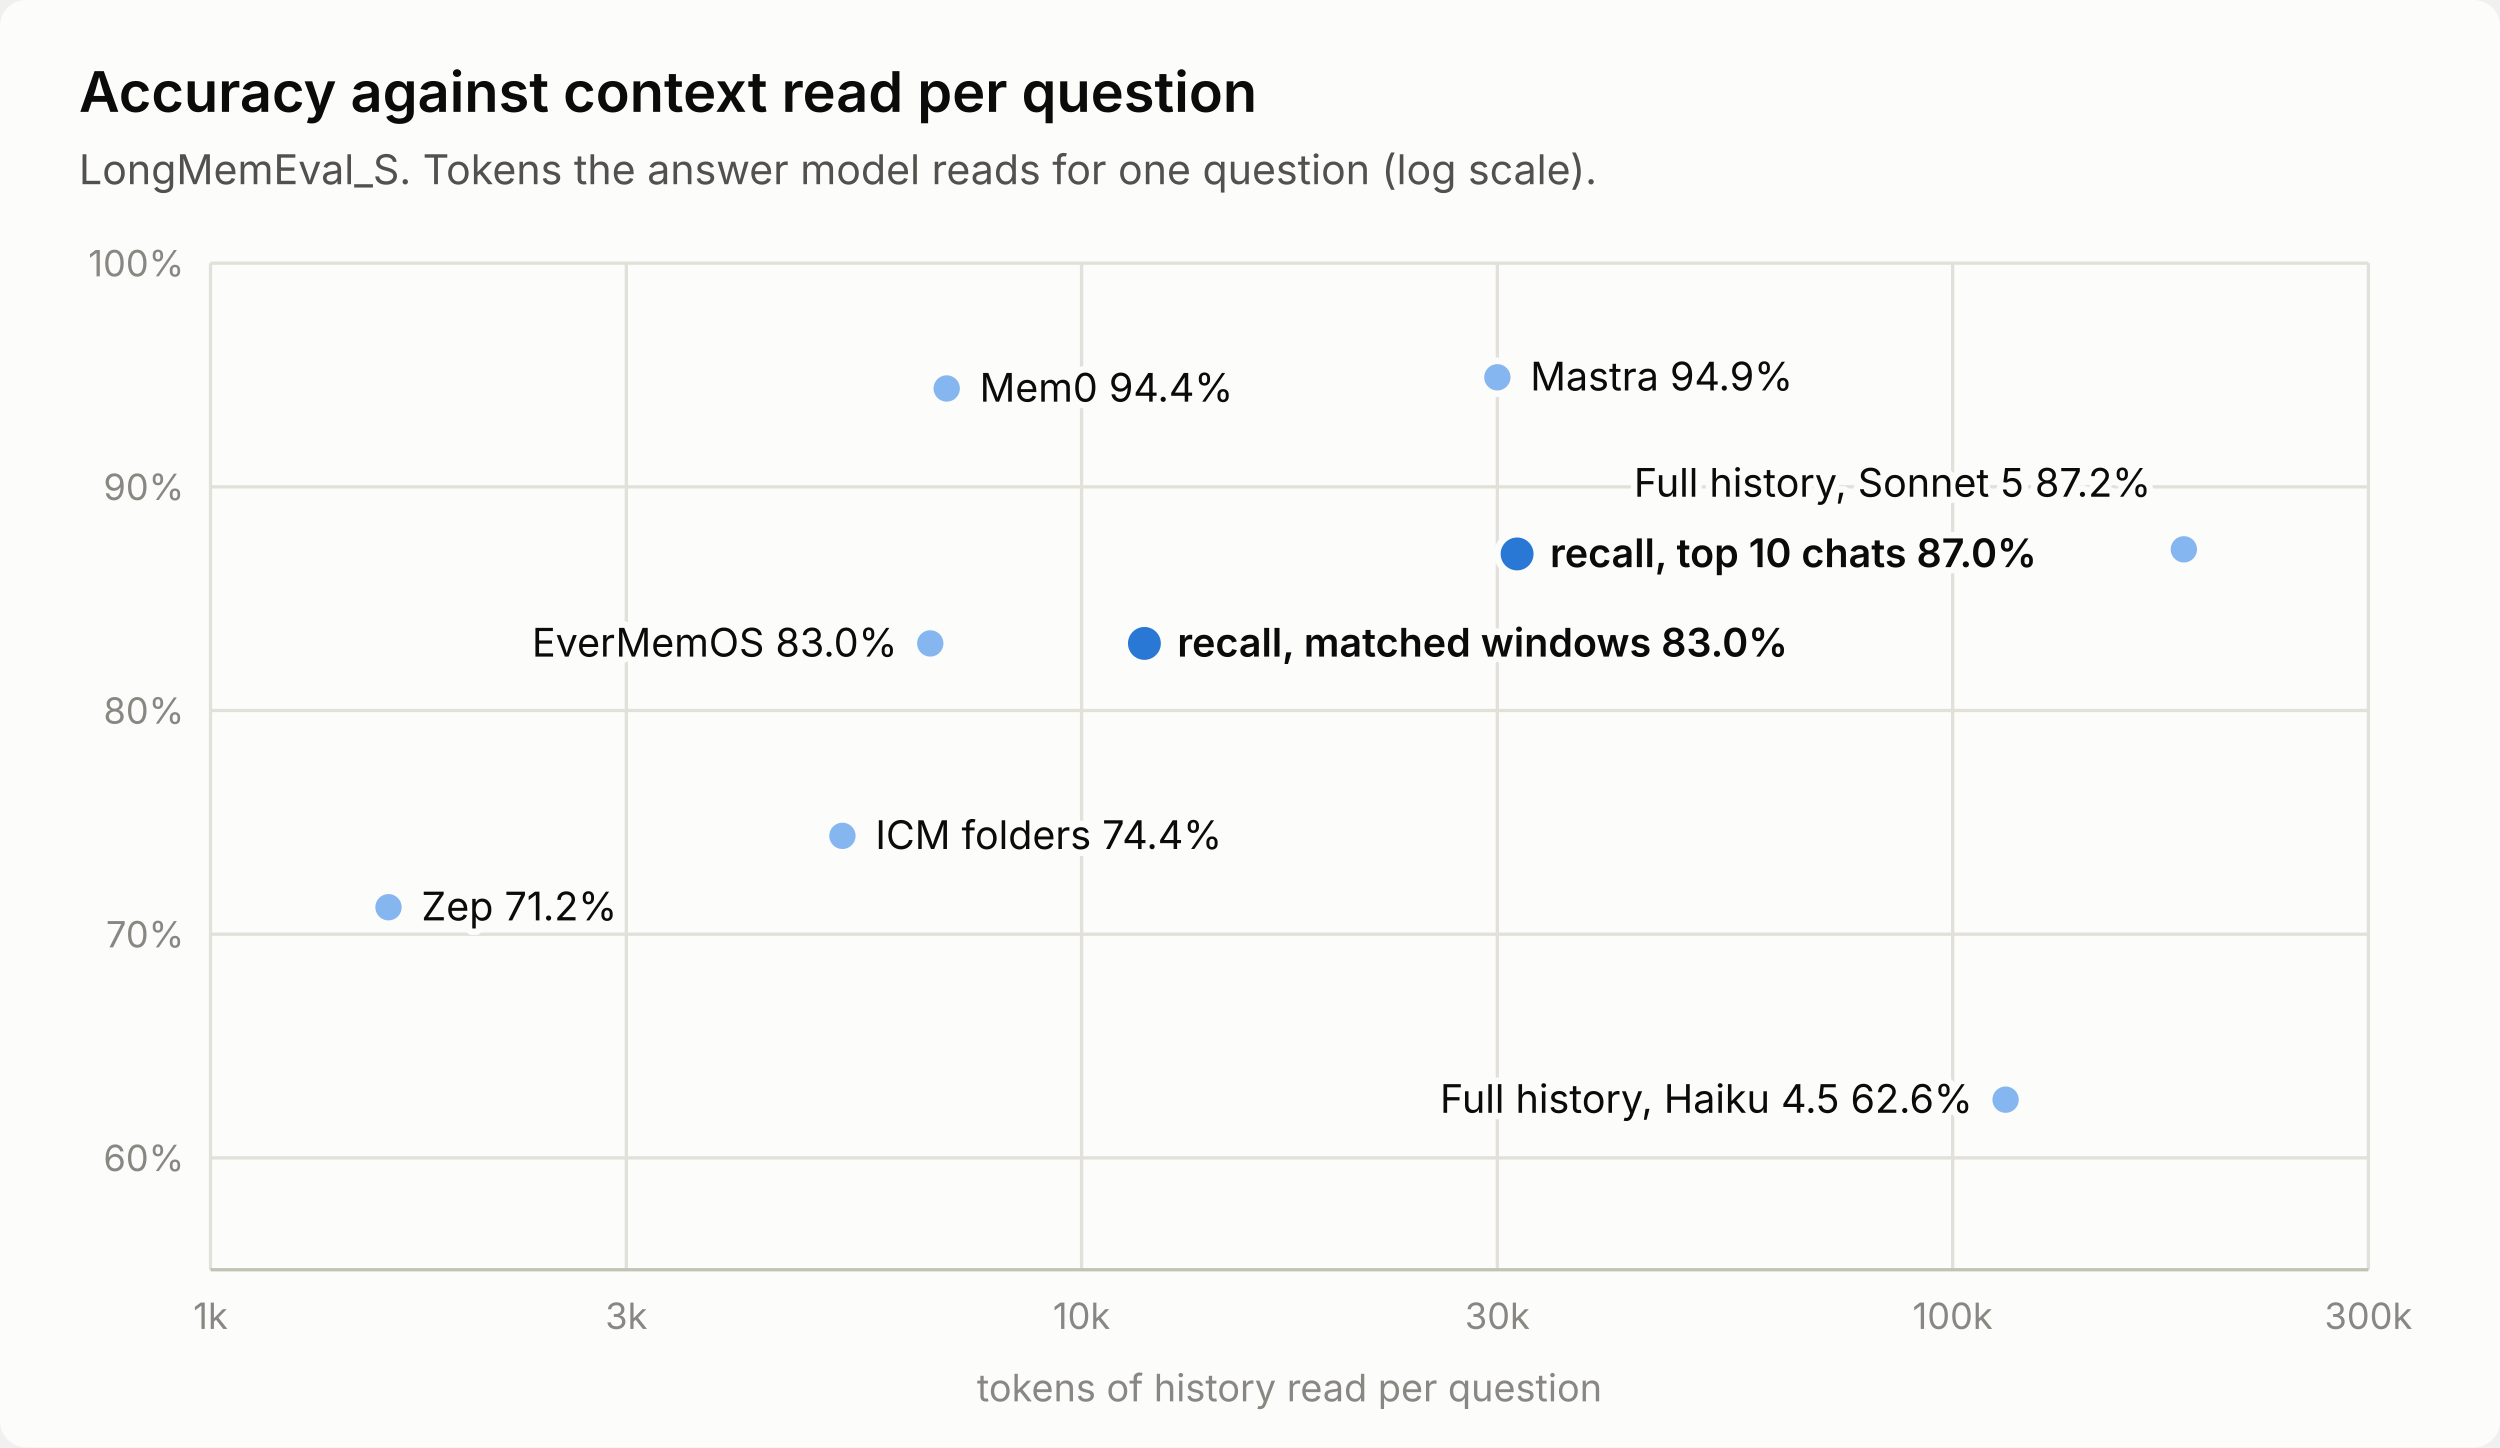
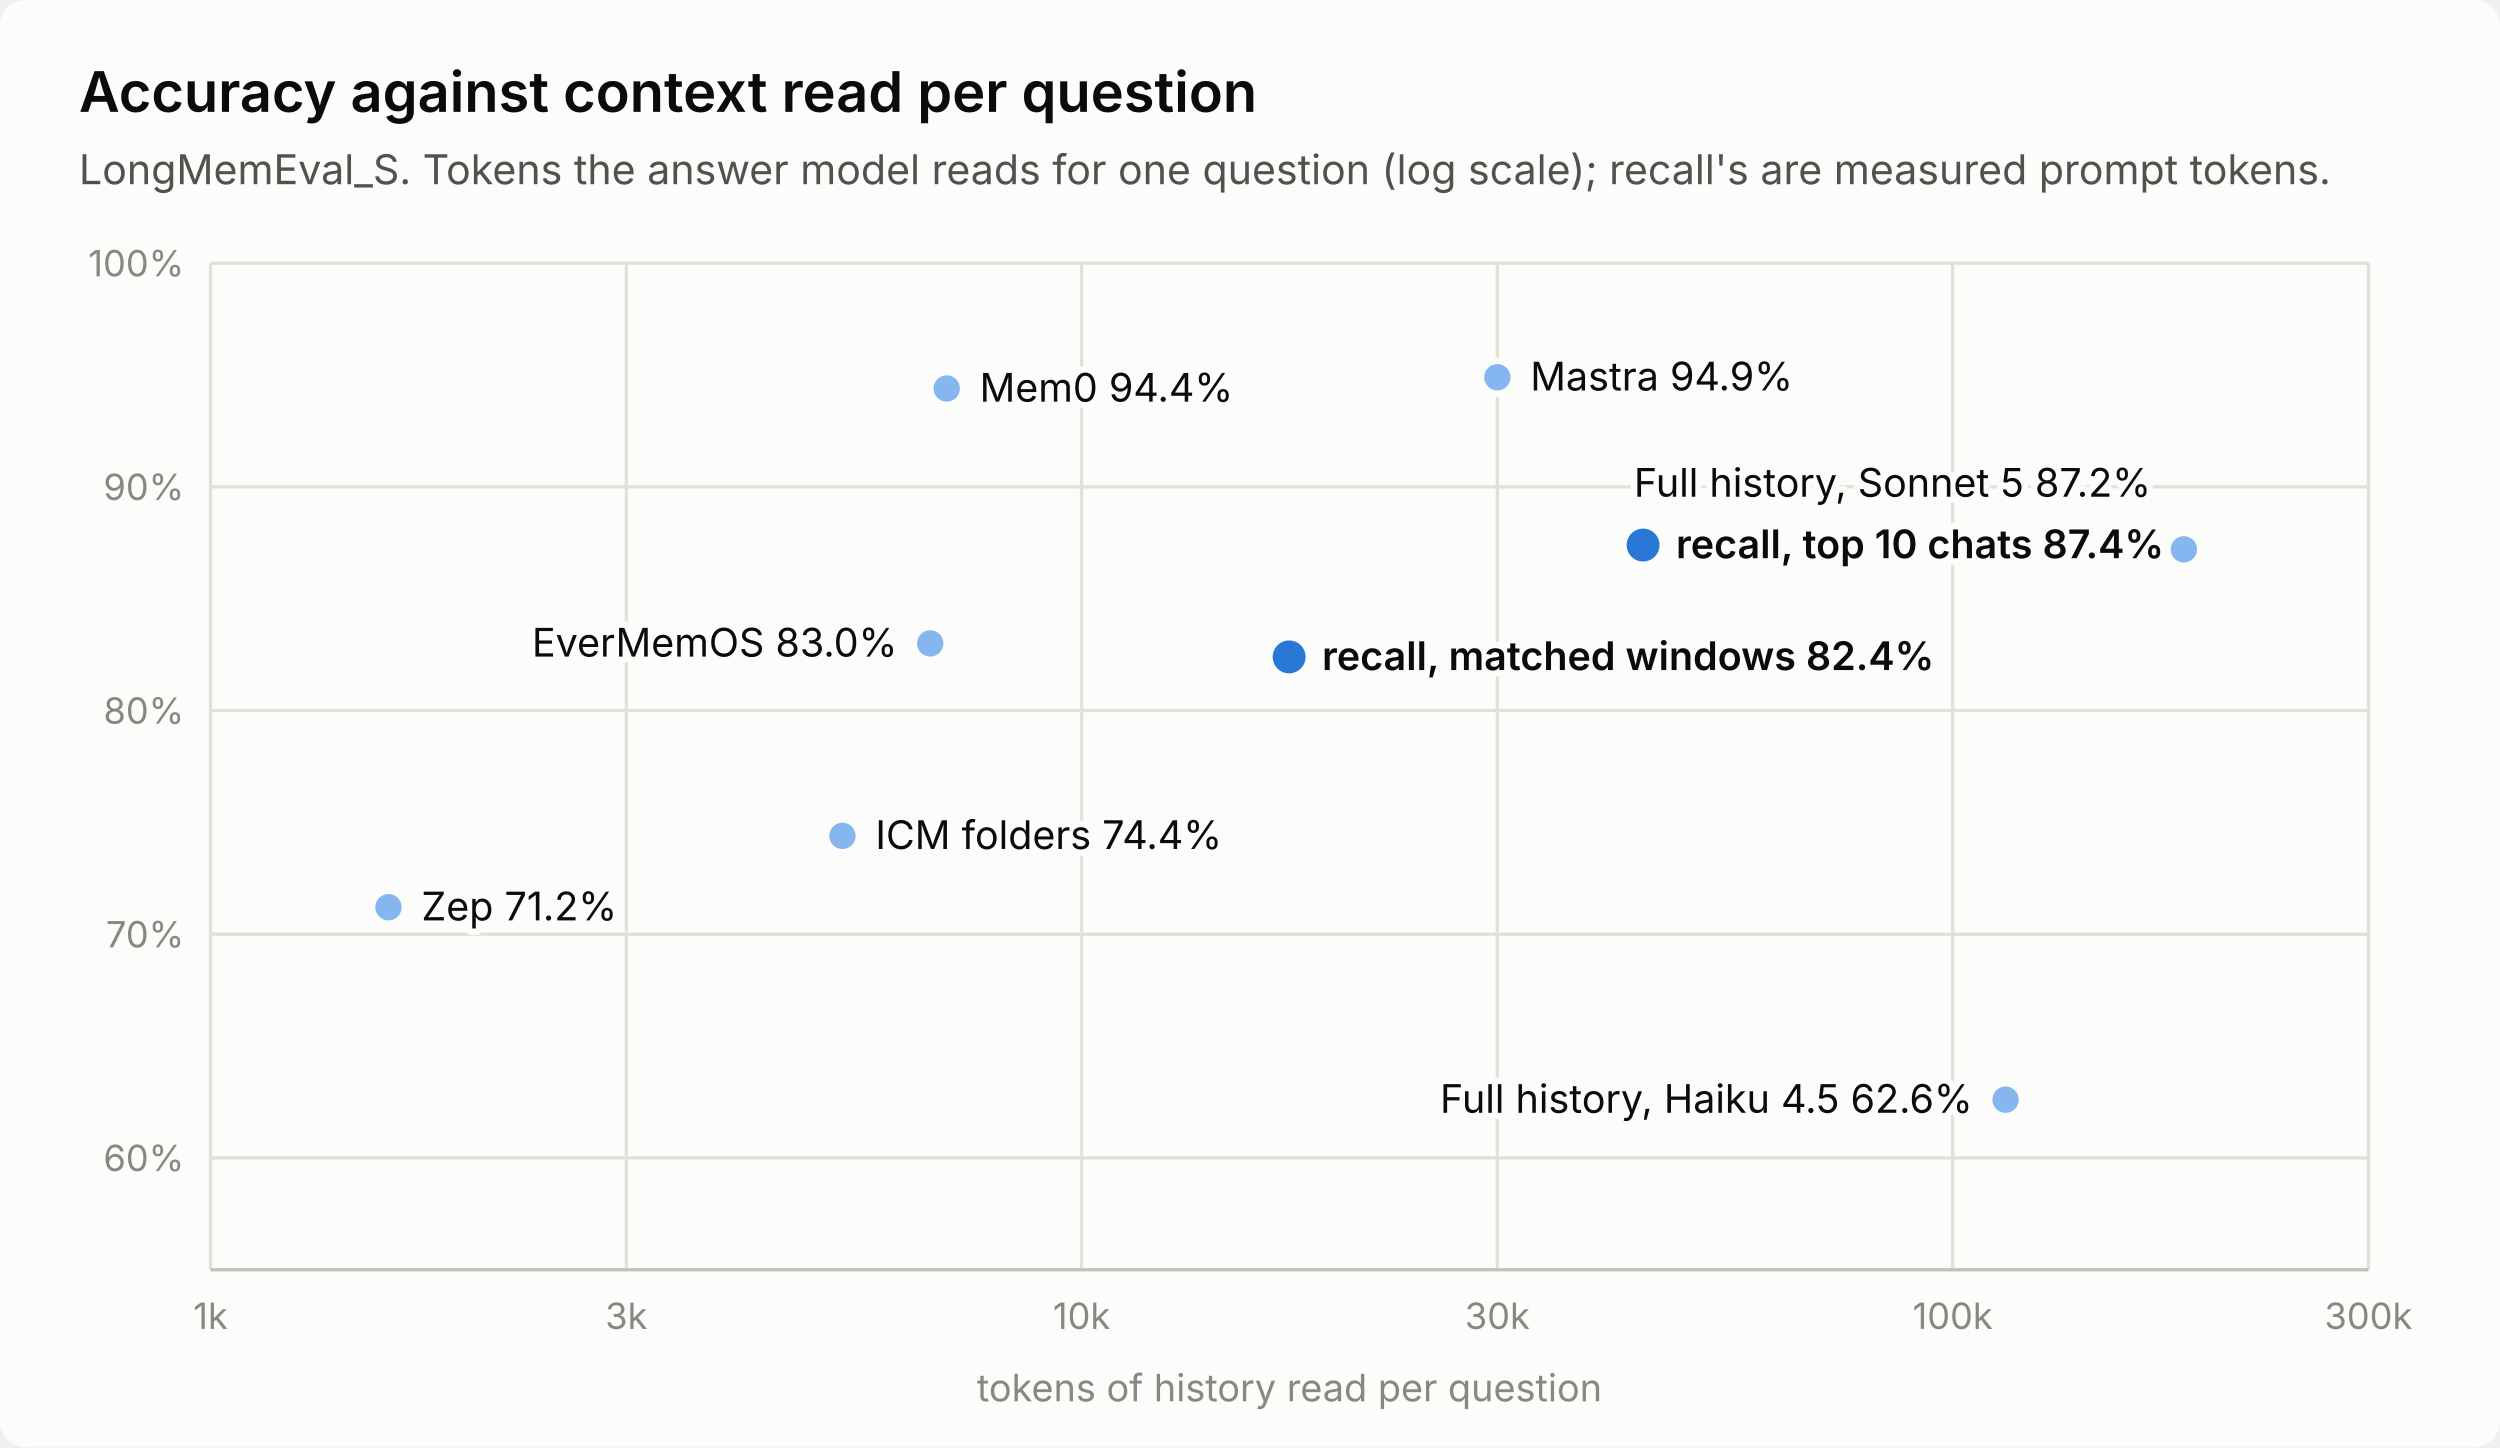
<svg xmlns="http://www.w3.org/2000/svg" width="760" height="440" viewBox="0 0 760 440" role="img" aria-label="Accuracy against context read per question">
  <style>
  .surface { fill: #fcfcfb; }
  .ink { fill: #0b0b0b; }
  .ink2 { fill: #52514e; }
  .muted { fill: #898781; }
  .grid { stroke: #e1e0d9; }
  .axis { stroke: #c3c2b7; }
  .ours { fill: #2a78d6; }
  .other { fill: #86b6ef; }
  .ceiling { stroke: #52514e; }
  .ring { stroke: #fcfcfb; }
  .halo { stroke: #fcfcfb; stroke-width: 4px; paint-order: stroke; stroke-linejoin: round; }
+   .s1 { fill: #2a78d6; stroke: #2a78d6; }
+   .s2 { fill: #eb6834; stroke: #eb6834; }
+   .s3 { fill: #1baf7a; stroke: #1baf7a; }
+   .ref { fill: #898781; stroke: #898781; }
+   .frame { fill: none; stroke: #c3c2b7; }
  @media (prefers-color-scheme: dark) {
    .surface { fill: #1a1a19; }
    .ink { fill: #ffffff; }
    .ink2 { fill: #c3c2b7; }
    .grid { stroke: #2c2c2a; }
    .axis { stroke: #383835; }
    .ours { fill: #3987e5; }
    .other { fill: #184f95; }
    .ceiling { stroke: #c3c2b7; }
    .ring { stroke: #1a1a19; }
    .halo { stroke: #1a1a19; }
+     .s1 { fill: #3987e5; stroke: #3987e5; }
+     .s2 { fill: #d95926; stroke: #d95926; }
+     .s3 { fill: #199e70; stroke: #199e70; }
+     .frame { stroke: #383835; }
  }
  text { font-family: system-ui, -apple-system, "Segoe UI", sans-serif; }
</style>
  <rect class="surface" width="760" height="440" rx="8" />
  <text class="ink" x="24" y="34" font-size="17" font-weight="600">Accuracy against context read per question</text>
-   <text class="ink2" x="24" y="56" font-size="12.5">LongMemEval_S. Tokens the answer model reads for one question (log scale).</text>
+   <text class="ink2" x="24" y="56" font-size="12.5">LongMemEval_S. Tokens the answer model reads for one question (log scale); recall's are measured prompt tokens.</text>
  <line class="grid" x1="64" y1="352.0" x2="720" y2="352.0" stroke-width="1" />
  <text class="muted" x="56" y="356.0" font-size="11" text-anchor="end">60%</text>
  <line class="grid" x1="64" y1="284.0" x2="720" y2="284.0" stroke-width="1" />
  <text class="muted" x="56" y="288.0" font-size="11" text-anchor="end">70%</text>
  <line class="grid" x1="64" y1="216.0" x2="720" y2="216.0" stroke-width="1" />
  <text class="muted" x="56" y="220.0" font-size="11" text-anchor="end">80%</text>
  <line class="grid" x1="64" y1="148.0" x2="720" y2="148.0" stroke-width="1" />
  <text class="muted" x="56" y="152.0" font-size="11" text-anchor="end">90%</text>
  <line class="grid" x1="64" y1="80.0" x2="720" y2="80.0" stroke-width="1" />
  <text class="muted" x="56" y="84.0" font-size="11" text-anchor="end">100%</text>
  <line class="grid" x1="64.0" y1="80" x2="64.0" y2="386" stroke-width="1" />
  <text class="muted" x="64.0" y="404" font-size="11" text-anchor="middle">1k</text>
  <line class="grid" x1="190.4" y1="80" x2="190.4" y2="386" stroke-width="1" />
  <text class="muted" x="190.4" y="404" font-size="11" text-anchor="middle">3k</text>
  <line class="grid" x1="328.8" y1="80" x2="328.8" y2="386" stroke-width="1" />
  <text class="muted" x="328.8" y="404" font-size="11" text-anchor="middle">10k</text>
  <line class="grid" x1="455.2" y1="80" x2="455.2" y2="386" stroke-width="1" />
  <text class="muted" x="455.2" y="404" font-size="11" text-anchor="middle">30k</text>
  <line class="grid" x1="593.6" y1="80" x2="593.6" y2="386" stroke-width="1" />
  <text class="muted" x="593.6" y="404" font-size="11" text-anchor="middle">100k</text>
  <line class="grid" x1="720.0" y1="80" x2="720.0" y2="386" stroke-width="1" />
  <text class="muted" x="720.0" y="404" font-size="11" text-anchor="middle">300k</text>
  <line class="axis" x1="64" y1="386" x2="720" y2="386" stroke-width="1" />
  <text class="muted" x="392" y="426" font-size="11.5" text-anchor="middle">tokens of history read per question</text>
  <circle class="other ring" cx="287.8" cy="118.1" r="5" stroke-width="2" />
  <text class="ink halo" x="297.8" y="122.1" font-size="12" text-anchor="start">Mem0 94.4%</text>
  <circle class="other ring" cx="455.2" cy="114.7" r="5" stroke-width="2" />
  <text class="ink halo" x="465.2" y="118.7" font-size="12" text-anchor="start">Mastra 94.9%</text>
  <circle class="other ring" cx="282.8" cy="195.6" r="5" stroke-width="2" />
  <text class="ink halo" x="272.8" y="199.6" font-size="12" text-anchor="end">EverMemOS 83.0%</text>
  <circle class="other ring" cx="256.1" cy="254.1" r="5" stroke-width="2" />
  <text class="ink halo" x="266.1" y="258.1" font-size="12" text-anchor="start">ICM folders 74.4%</text>
  <circle class="other ring" cx="118.1" cy="275.8" r="5" stroke-width="2" />
  <text class="ink halo" x="128.1" y="279.8" font-size="12" text-anchor="start">Zep 71.2%</text>
  <circle class="other ring" cx="663.9" cy="167.0" r="5" stroke-width="2" />
  <text class="ink halo" x="653.9" y="151.0" font-size="12" text-anchor="end">Full history, Sonnet 5 87.2%</text>
  <circle class="other ring" cx="609.7" cy="334.3" r="5" stroke-width="2" />
  <text class="ink halo" x="599.7" y="338.3" font-size="12" text-anchor="end">Full history, Haiku 4.5 62.6%</text>
-   <circle class="ours ring" cx="461.2" cy="168.4" r="6" stroke-width="2" />
-   <text class="ink halo" x="471.2" y="172.4" font-size="12" text-anchor="start" font-weight="600">recall, top 10 chats 87.0%</text>
-   <circle class="ours ring" cx="347.9" cy="195.6" r="6" stroke-width="2" />
-   <text class="ink halo" x="357.9" y="199.6" font-size="12" text-anchor="start" font-weight="600">recall, matched windows 83.0%</text>
+   <circle class="ours ring" cx="499.5" cy="165.7" r="6" stroke-width="2" />
+   <text class="ink halo" x="509.5" y="169.7" font-size="12" text-anchor="start" font-weight="600">recall, top 10 chats 87.4%</text>
+   <circle class="ours ring" cx="391.9" cy="199.7" r="6" stroke-width="2" />
+   <text class="ink halo" x="401.9" y="203.7" font-size="12" text-anchor="start" font-weight="600">recall, matched windows 82.4%</text>
</svg>
